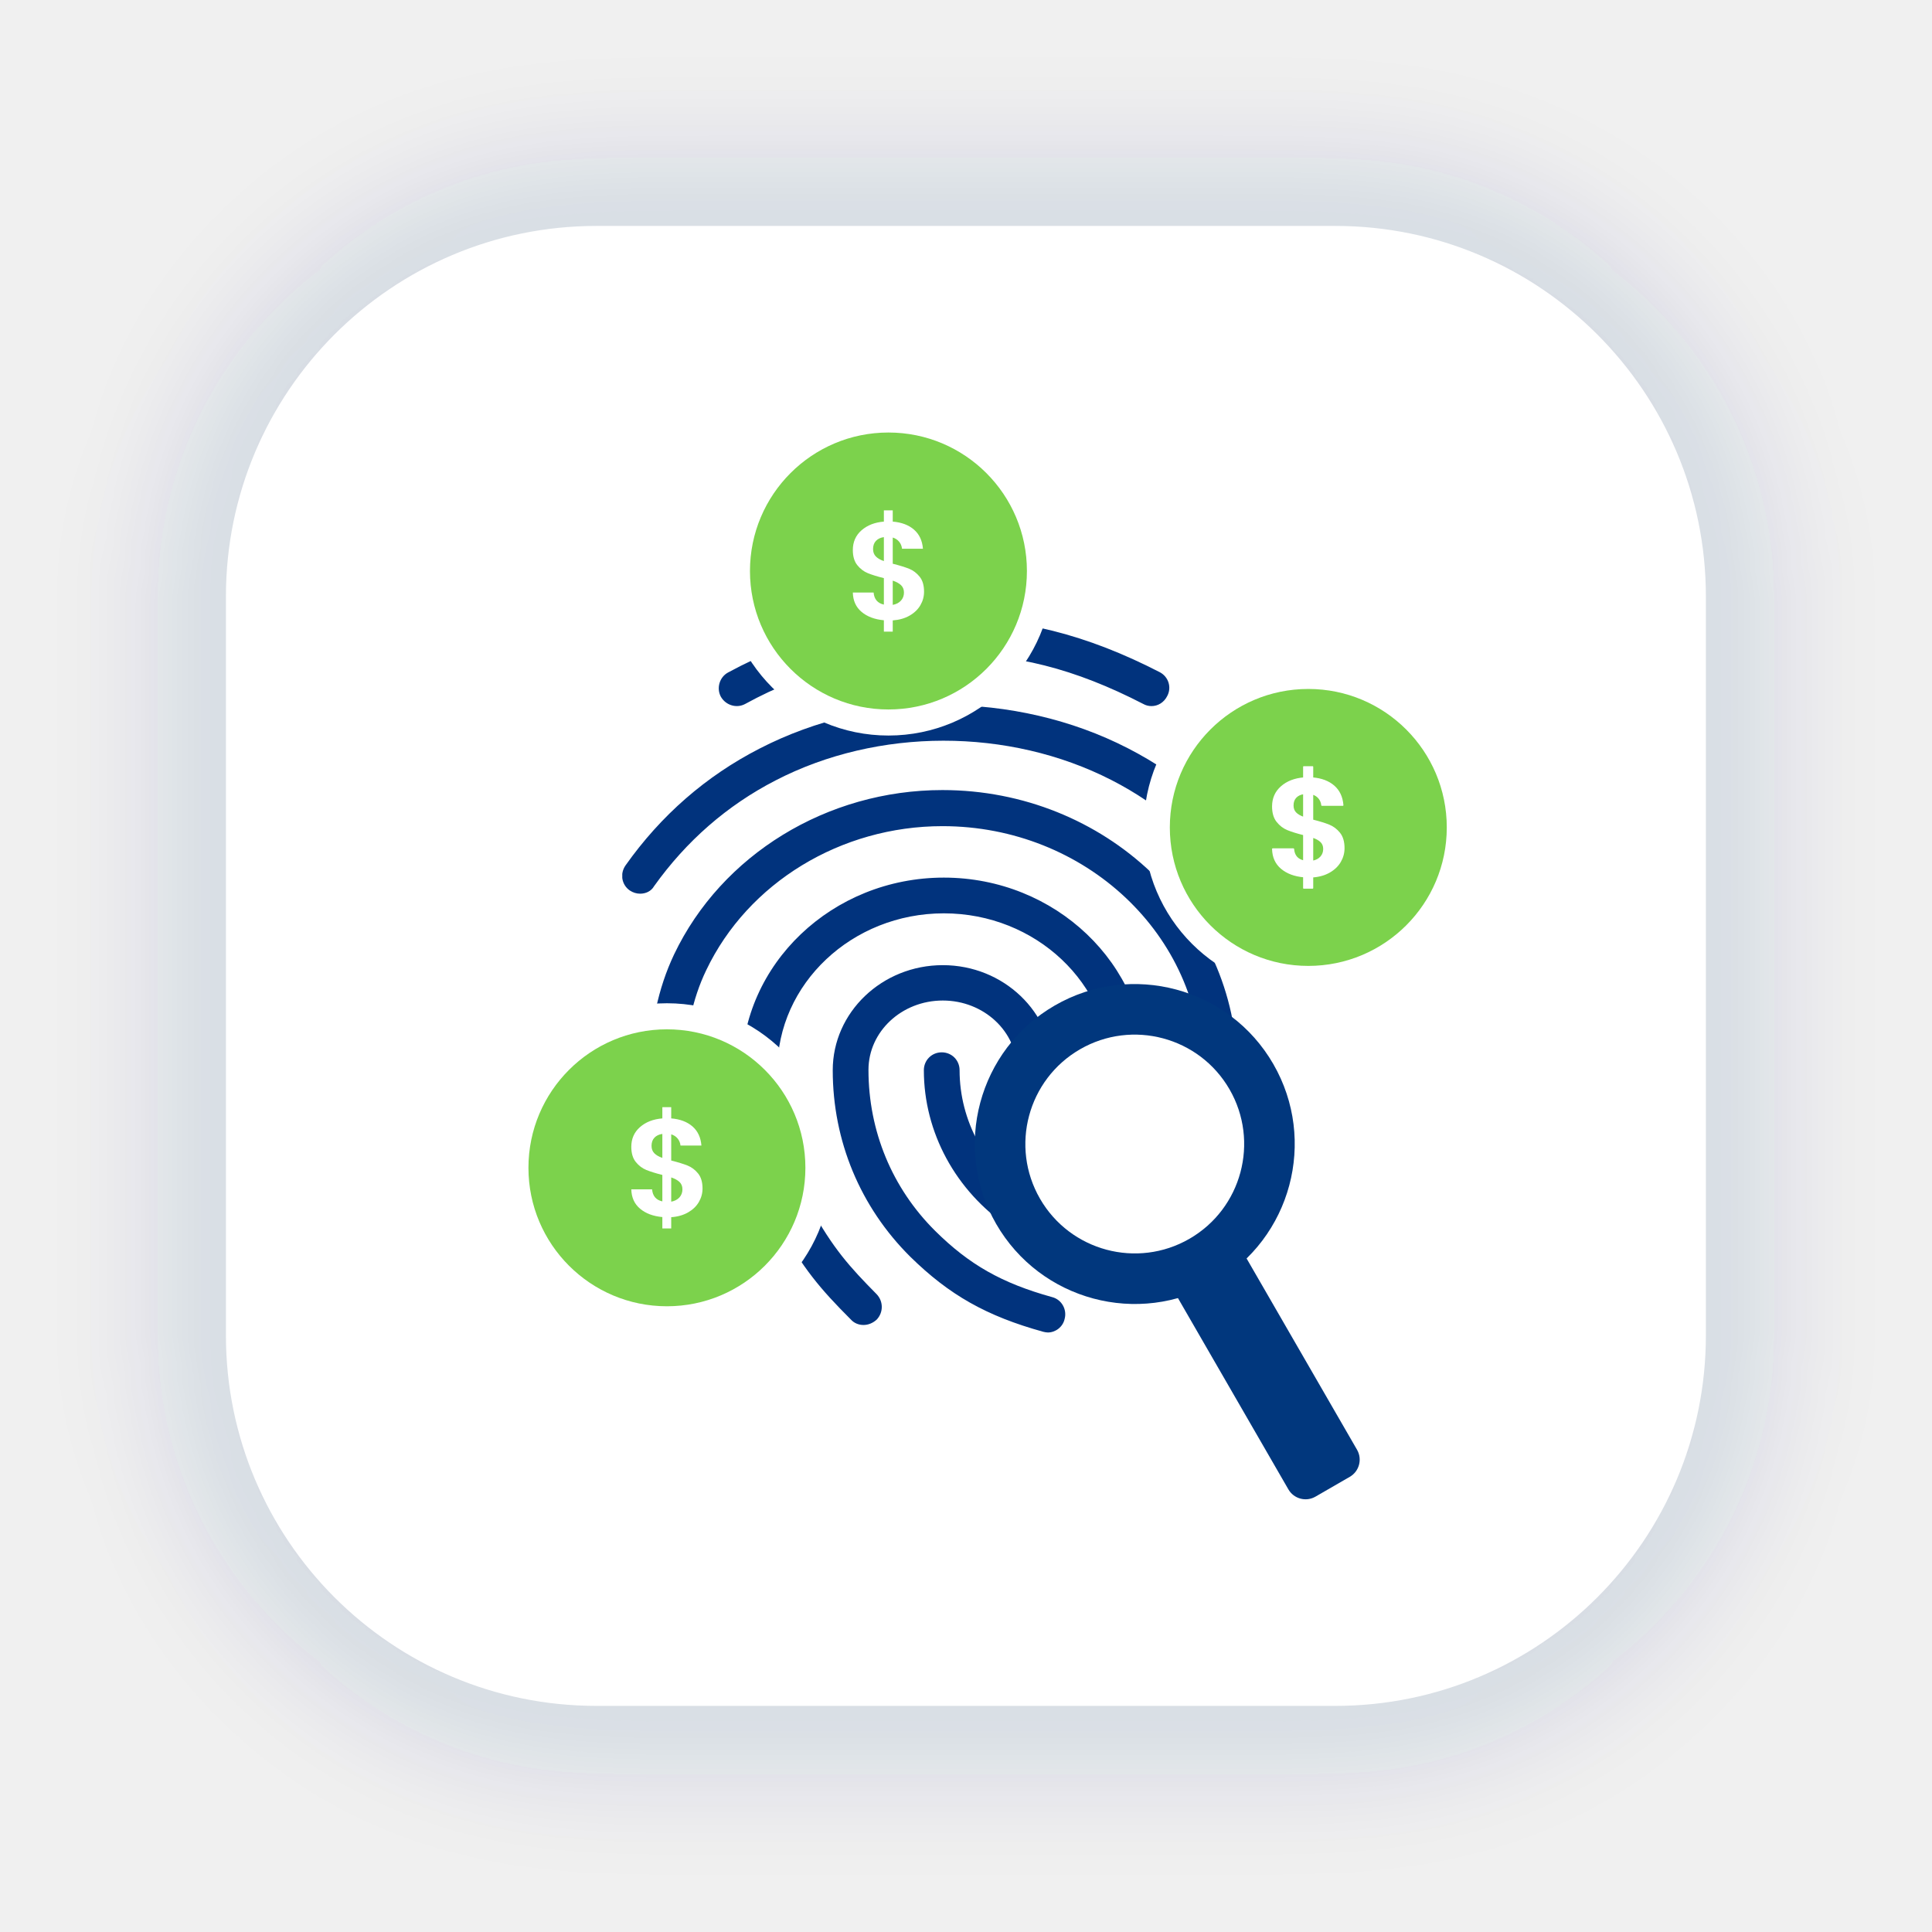
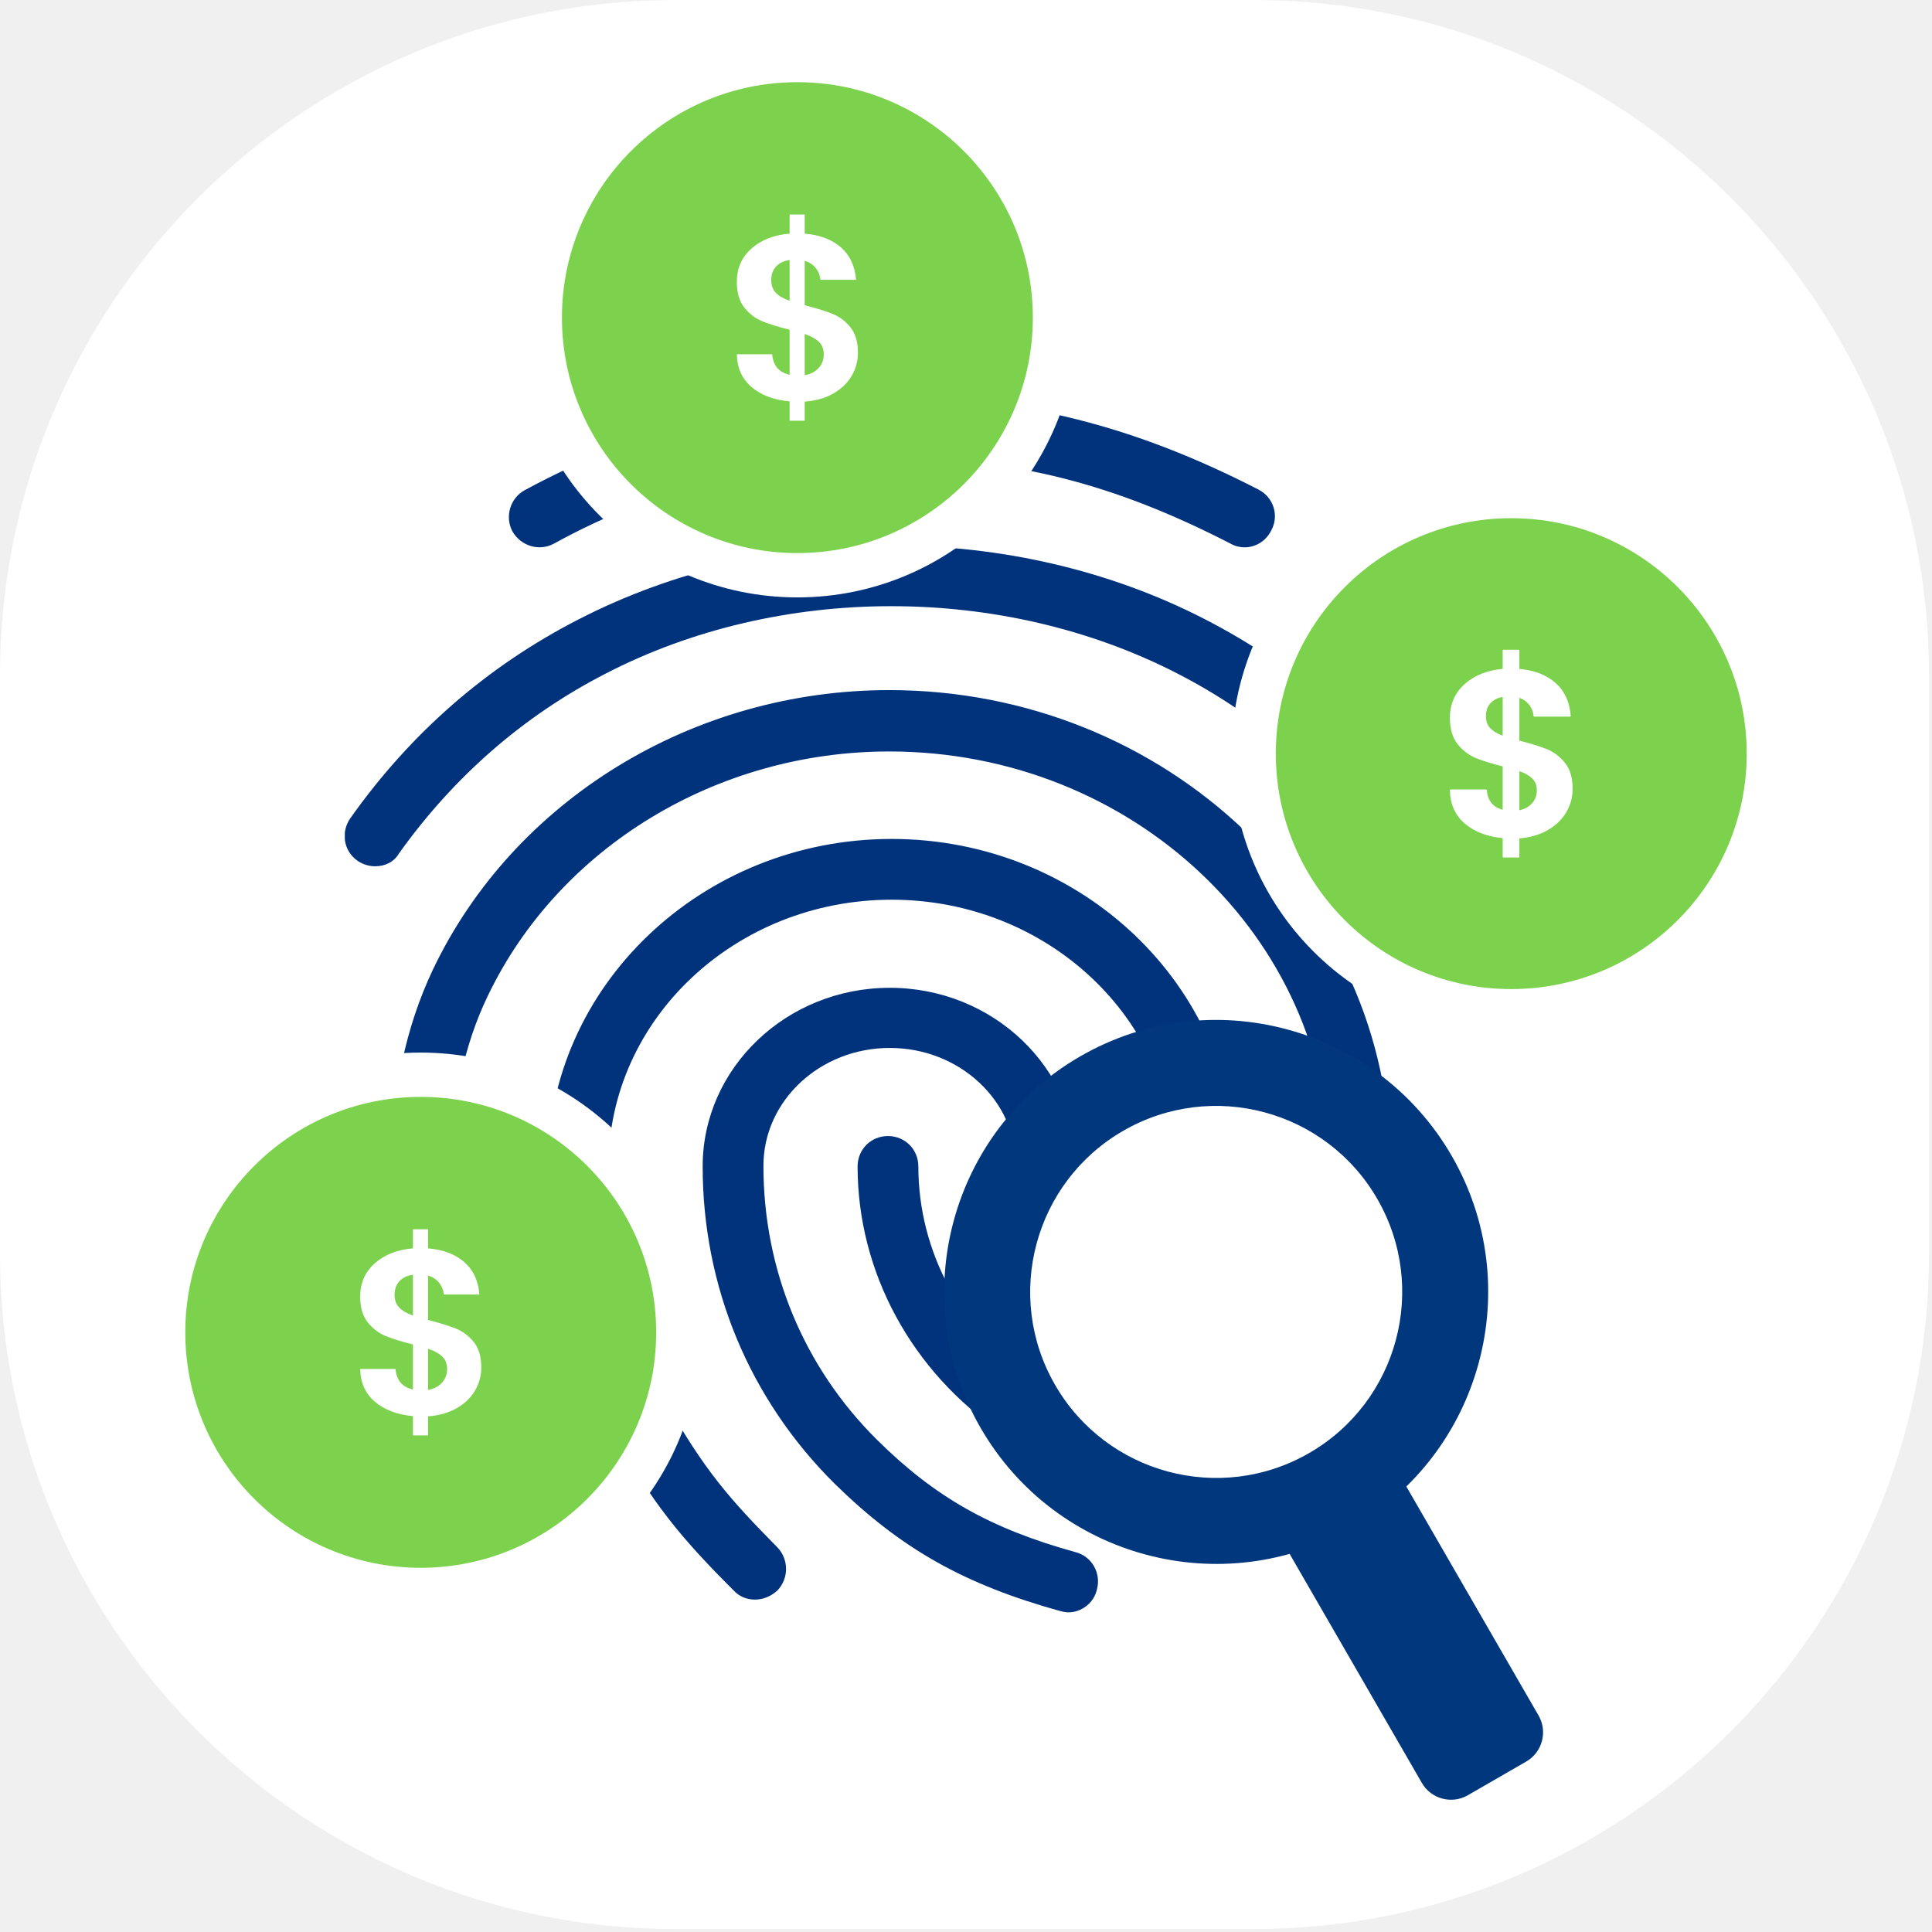
- <svg xmlns="http://www.w3.org/2000/svg" width="100%" height="100%" viewBox="0 0 494 494" version="1.1" xml:space="preserve" style="fill-rule:evenodd;clip-rule:evenodd;stroke-linejoin:round;stroke-miterlimit:0.73;">
+ <svg xmlns="http://www.w3.org/2000/svg" width="100%" height="100%" viewBox="0 0 379 379" version="1.1" xml:space="preserve" style="fill-rule:evenodd;clip-rule:evenodd;stroke-linejoin:round;stroke-miterlimit:0.73;">
  <g>
    <g>
-       <g style="filter:url(#_Effect1);">
-         <path d="M435.953,152.488L435.953,341.465C435.953,393.614 393.614,435.953 341.465,435.953L152.488,435.953C100.339,435.953 58,393.614 58,341.465L58,152.488C58,100.339 100.339,58 152.488,58L341.465,58C393.614,58 435.953,100.339 435.953,152.488Z" style="fill:none;stroke:rgb(1,55,125);stroke-opacity:0.2;stroke-width:20px;" />
-       </g>
-       <path d="M435.953,152.488L435.953,341.465C435.953,393.614 393.614,435.953 341.465,435.953L152.488,435.953C100.339,435.953 58,393.614 58,341.465L58,152.488C58,100.339 100.339,58 152.488,58L341.465,58C393.614,58 435.953,100.339 435.953,152.488Z" style="fill:white;stroke:white;stroke-width:0.46px;" />
+       <path d="M378.185,132.516L378.185,245.902C378.185,318.911 318.911,378.185 245.902,378.185L132.516,378.185C59.507,378.185 0.232,318.911 0.232,245.902L0.232,132.516C0.232,59.507 59.507,0.232 132.516,0.232L245.902,0.232C318.911,0.232 378.185,59.507 378.185,132.516Z" style="fill:white;stroke:white;stroke-width:0.46px;" />
    </g>
    <g>
      <g>
-         <clipPath id="_clip2">
-           <rect id="_19045359151551938544.svg" x="159.111" y="160.296" width="164.458" height="182.731" />
+         <clipPath id="_clip1">
+           <rect id="_19045359151551938544.svg" x="67.644" y="80.957" width="214.528" height="238.365" />
        </clipPath>
-         <g clip-path="url(#_clip2)">
+         <g clip-path="url(#_clip1)">
          <g id="Icons">
            <g id="Outlined">
              <g id="Action">
                <g id="Outlined---Action---fingerprint">
                  <g>
-                     <path id="Path" d="M131.702,139.703L350.979,139.703L350.979,358.98L131.702,358.98L131.702,139.703Z" style="fill:none;" />
-                     <path id="🔹-Icon-Color" d="M294.423,180.543C293.693,180.543 292.962,180.361 292.322,179.995C274.78,170.95 259.613,167.113 241.432,167.113C223.341,167.113 206.164,171.407 190.541,179.995C188.348,181.183 185.607,180.361 184.328,178.168C183.14,175.975 183.963,173.143 186.155,171.955C203.149,162.727 221.788,157.976 241.432,157.976C260.892,157.976 277.886,162.27 296.525,171.864C298.809,173.051 299.631,175.792 298.444,177.985C297.621,179.63 296.068,180.543 294.423,180.543ZM163.68,228.51C162.766,228.51 161.852,228.236 161.03,227.688C158.929,226.226 158.472,223.394 159.934,221.292C168.979,208.501 180.491,198.451 194.196,191.416C222.884,176.615 259.613,176.523 288.393,191.324C302.098,198.36 313.61,208.318 322.655,221.018C324.117,223.028 323.66,225.952 321.559,227.414C319.458,228.876 316.625,228.419 315.163,226.317C306.941,214.805 296.525,205.76 284.191,199.456C257.969,186.025 224.438,186.025 198.307,199.547C185.881,205.943 175.466,215.079 167.243,226.591C166.512,227.871 165.141,228.51 163.68,228.51ZM220.783,338.788C219.595,338.788 218.407,338.331 217.585,337.418C209.636,329.469 205.342,324.352 199.221,313.297C192.916,302.059 189.627,288.355 189.627,273.645C189.627,246.509 212.834,224.399 241.34,224.399C269.846,224.399 293.053,246.509 293.053,273.645C293.053,276.203 291.043,278.213 288.485,278.213C285.926,278.213 283.916,276.203 283.916,273.645C283.916,251.534 264.821,233.535 241.34,233.535C217.859,233.535 198.764,251.534 198.764,273.645C198.764,286.801 201.688,298.953 207.261,308.82C213.108,319.327 217.128,323.804 224.163,330.931C225.899,332.758 225.899,335.59 224.163,337.418C223.158,338.331 221.971,338.788 220.783,338.788ZM286.292,321.886C275.419,321.886 265.826,319.145 257.969,313.754C244.355,304.526 236.224,289.542 236.224,273.645C236.224,271.086 238.234,269.076 240.792,269.076C243.35,269.076 245.36,271.086 245.36,273.645C245.36,286.527 251.939,298.679 263.085,306.171C269.572,310.556 277.155,312.658 286.292,312.658C288.485,312.658 292.139,312.384 295.794,311.744C298.261,311.287 300.636,312.932 301.093,315.49C301.55,317.957 299.905,320.332 297.347,320.789C292.139,321.794 287.571,321.886 286.292,321.886ZM267.927,340.707C267.562,340.707 267.105,340.616 266.74,340.524C252.213,336.504 242.711,331.114 232.752,321.337C219.961,308.638 212.926,291.735 212.926,273.645C212.926,258.843 225.534,246.783 241.066,246.783C256.598,246.783 269.207,258.843 269.207,273.645C269.207,283.421 277.704,291.37 288.211,291.37C298.718,291.37 307.215,283.421 307.215,273.645C307.215,239.2 277.521,211.242 240.975,211.242C215.027,211.242 191.272,225.678 180.582,248.062C177.019,255.463 175.192,264.143 175.192,273.645C175.192,280.771 175.831,292.009 181.313,306.628C182.227,309.003 181.039,311.653 178.663,312.475C176.288,313.389 173.638,312.11 172.816,309.825C168.339,297.857 166.146,285.979 166.146,273.645C166.146,262.681 168.248,252.722 172.359,244.042C184.511,218.551 211.464,202.014 240.975,202.014C282.546,202.014 316.351,234.083 316.351,273.553C316.351,288.355 303.743,300.415 288.211,300.415C272.678,300.415 260.07,288.355 260.07,273.553C260.07,263.777 251.573,255.828 241.066,255.828C230.559,255.828 222.062,263.777 222.062,273.553C222.062,289.177 228.092,303.795 239.147,314.759C247.827,323.347 256.141,328.098 269.024,331.662C271.491,332.301 272.861,334.859 272.222,337.235C271.765,339.336 269.846,340.707 267.927,340.707Z" style="fill:rgb(1,51,125);" />
+                     <rect id="Path" x="31.889" y="54.094" width="286.038" height="286.038" style="fill:none;" />
+                     <path id="🔹-Icon-Color" d="M244.153,107.369C243.2,107.369 242.246,107.131 241.412,106.654C218.529,94.855 198.745,89.849 175.027,89.849C151.429,89.849 129.023,95.451 108.643,106.654C105.782,108.203 102.207,107.131 100.538,104.27C98.989,101.41 100.062,97.715 102.922,96.166C125.09,84.128 149.403,77.931 175.027,77.931C200.413,77.931 222.581,83.532 246.894,96.047C249.874,97.596 250.946,101.171 249.397,104.032C248.324,106.177 246.298,107.369 244.153,107.369ZM73.603,169.94C72.411,169.94 71.219,169.582 70.147,168.867C67.406,166.96 66.81,163.265 68.717,160.524C80.516,143.839 95.533,130.729 113.41,121.552C150.833,102.244 198.745,102.125 236.287,121.432C254.164,130.609 269.181,143.6 280.98,160.167C282.887,162.789 282.291,166.603 279.55,168.509C276.809,170.416 273.114,169.82 271.207,167.079C260.481,152.062 246.894,140.263 230.805,132.04C196.599,114.52 152.859,114.52 118.773,132.159C102.564,140.502 88.978,152.42 78.251,167.437C77.298,169.105 75.51,169.94 73.603,169.94ZM148.092,313.793C146.543,313.793 144.993,313.197 143.921,312.005C133.552,301.636 127.95,294.962 119.965,280.541C111.741,265.881 107.451,248.004 107.451,228.816C107.451,193.419 137.723,164.576 174.908,164.576C212.093,164.576 242.365,193.419 242.365,228.816C242.365,232.153 239.743,234.775 236.406,234.775C233.069,234.775 230.447,232.153 230.447,228.816C230.447,199.974 205.538,176.495 174.908,176.495C144.278,176.495 119.369,199.974 119.369,228.816C119.369,245.978 123.183,261.829 130.453,274.701C138.081,288.407 143.325,294.247 152.502,303.543C154.766,305.927 154.766,309.621 152.502,312.005C151.191,313.197 149.641,313.793 148.092,313.793ZM233.546,291.744C219.363,291.744 206.849,288.169 196.599,281.137C178.841,269.099 168.234,249.553 168.234,228.816C168.234,225.479 170.856,222.857 174.193,222.857C177.53,222.857 180.152,225.479 180.152,228.816C180.152,245.62 188.733,261.472 203.274,271.245C211.735,276.965 221.628,279.707 233.546,279.707C236.406,279.707 241.174,279.349 245.941,278.515C249.159,277.919 252.257,280.064 252.853,283.401C253.449,286.619 251.304,289.718 247.967,290.314C241.174,291.625 235.214,291.744 233.546,291.744ZM209.59,316.296C209.113,316.296 208.518,316.176 208.041,316.057C189.091,310.813 176.696,303.781 163.705,291.029C147.019,274.463 137.842,252.414 137.842,228.816C137.842,209.508 154.29,193.776 174.551,193.776C194.812,193.776 211.259,209.508 211.259,228.816C211.259,241.568 222.343,251.937 236.049,251.937C249.755,251.937 260.839,241.568 260.839,228.816C260.839,183.884 222.104,147.414 174.431,147.414C140.584,147.414 109.596,166.245 95.652,195.445C91.004,205.098 88.62,216.421 88.62,228.816C88.62,238.112 89.454,252.771 96.605,271.841C97.797,274.939 96.248,278.396 93.149,279.468C90.05,280.66 86.594,278.991 85.521,276.012C79.681,260.399 76.821,244.905 76.821,228.816C76.821,214.514 79.562,201.523 84.925,190.201C100.777,156.949 135.935,135.377 174.431,135.377C228.659,135.377 272.757,177.21 272.757,228.697C272.757,248.004 256.31,263.736 236.049,263.736C215.788,263.736 199.341,248.004 199.341,228.697C199.341,215.944 188.257,205.575 174.551,205.575C160.845,205.575 149.761,215.944 149.761,228.697C149.761,249.077 157.627,268.146 172.048,282.448C183.37,293.651 194.216,299.848 211.02,304.497C214.238,305.331 216.026,308.668 215.192,311.767C214.596,314.508 212.093,316.296 209.59,316.296Z" style="fill:rgb(1,51,125);" />
                  </g>
                </g>
              </g>
            </g>
          </g>
        </g>
        <g>
-           <circle cx="334.525" cy="211.569" r="35.407" style="fill:none;stroke:white;stroke-width:13.33px;stroke-linecap:round;stroke-miterlimit:0.349;" />
-           <circle cx="334.525" cy="211.569" r="35.407" style="fill:rgb(124,210,76);" />
-           <path d="M343.63,216.866C343.63,218.094 343.318,219.245 342.692,220.32C342.066,221.395 341.144,222.281 339.928,222.977C338.712,223.674 337.277,224.082 335.623,224.2L335.623,227.07L333.356,227.07L333.356,224.164C330.994,223.952 329.092,223.237 327.652,222.021C326.211,220.804 325.467,219.157 325.419,217.078L330.734,217.078C330.876,218.779 331.75,219.806 333.356,220.161L333.356,213.394C331.655,212.968 330.285,212.543 329.246,212.118C328.207,211.693 327.309,211.008 326.553,210.063C325.797,209.118 325.419,207.831 325.419,206.201C325.419,204.146 326.158,202.469 327.634,201.17C329.11,199.871 331.017,199.127 333.356,198.938L333.356,196.068L335.623,196.068L335.623,198.938C337.891,199.127 339.704,199.812 341.062,200.993C342.42,202.174 343.182,203.804 343.347,205.882L337.997,205.882C337.926,205.197 337.684,204.601 337.271,204.093C336.857,203.585 336.308,203.225 335.623,203.013L335.623,209.709C337.395,210.158 338.794,210.589 339.822,211.002C340.849,211.415 341.741,212.089 342.497,213.022C343.253,213.955 343.63,215.236 343.63,216.866ZM330.592,205.953C330.592,206.733 330.828,207.365 331.301,207.849C331.773,208.333 332.458,208.729 333.356,209.036L333.356,202.906C332.505,203.024 331.832,203.343 331.336,203.863C330.84,204.383 330.592,205.079 330.592,205.953ZM335.623,220.232C336.521,220.066 337.224,219.7 337.731,219.133C338.239,218.566 338.493,217.881 338.493,217.078C338.493,216.299 338.245,215.673 337.749,215.2C337.253,214.728 336.545,214.338 335.623,214.031L335.623,220.232Z" style="fill:white;fill-rule:nonzero;stroke:white;stroke-width:0.32px;stroke-miterlimit:2;" />
+           <circle cx="296.464" cy="147.841" r="46.188" style="fill:none;stroke:white;stroke-width:17.39px;stroke-linecap:round;stroke-miterlimit:0.349;" />
+           <circle cx="296.464" cy="147.841" r="46.188" style="fill:rgb(124,210,76);" />
+           <path d="M308.342,154.75C308.342,156.352 307.933,157.854 307.117,159.256C306.3,160.658 305.099,161.813 303.512,162.722C301.925,163.631 300.053,164.163 297.897,164.317L297.897,168.06L294.939,168.06L294.939,164.271C291.858,163.993 289.377,163.061 287.498,161.474C285.618,159.888 284.648,157.739 284.586,155.027L291.519,155.027C291.703,157.246 292.844,158.586 294.939,159.048L294.939,150.221C292.72,149.666 290.933,149.111 289.578,148.557C288.222,148.002 287.051,147.109 286.065,145.876C285.079,144.644 284.586,142.965 284.586,140.839C284.586,138.158 285.549,135.97 287.475,134.276C289.4,132.581 291.888,131.611 294.939,131.364L294.939,127.621L297.897,127.621L297.897,131.364C300.854,131.611 303.219,132.504 304.991,134.045C306.762,135.585 307.756,137.711 307.972,140.423L300.993,140.423C300.901,139.529 300.585,138.751 300.046,138.089C299.506,137.426 298.79,136.956 297.897,136.679L297.897,145.414C300.207,146 302.033,146.562 303.373,147.101C304.714,147.64 305.877,148.518 306.863,149.735C307.849,150.952 308.342,152.624 308.342,154.75ZM291.334,140.515C291.334,141.532 291.642,142.356 292.258,142.988C292.874,143.619 293.768,144.135 294.939,144.536L294.939,136.54C293.829,136.695 292.951,137.11 292.304,137.788C291.657,138.466 291.334,139.375 291.334,140.515ZM297.897,159.141C299.067,158.925 299.984,158.447 300.646,157.708C301.309,156.968 301.64,156.075 301.64,155.027C301.64,154.01 301.317,153.194 300.67,152.578C300.023,151.962 299.098,151.453 297.897,151.053L297.897,159.141Z" style="fill:white;fill-rule:nonzero;stroke:white;stroke-width:0.32px;stroke-miterlimit:2;" />
        </g>
        <g>
-           <circle cx="227.169" cy="146" r="35.407" style="fill:none;stroke:white;stroke-width:13.33px;stroke-linecap:round;stroke-miterlimit:0.349;" />
-           <circle cx="227.169" cy="146" r="35.407" style="fill:rgb(124,210,76);" />
-           <path d="M236.275,151.297C236.275,152.525 235.962,153.677 235.336,154.752C234.71,155.826 233.789,156.712 232.572,157.409C231.356,158.106 229.921,158.513 228.268,158.631L228.268,161.501L226,161.501L226,158.596C223.638,158.383 221.737,157.669 220.296,156.452C218.855,155.236 218.111,153.588 218.064,151.51L223.378,151.51C223.52,153.21 224.394,154.238 226,154.592L226,147.825C224.3,147.4 222.93,146.975 221.89,146.55C220.851,146.124 219.953,145.439 219.198,144.495C218.442,143.55 218.064,142.263 218.064,140.633C218.064,138.578 218.802,136.901 220.278,135.602C221.754,134.303 223.662,133.559 226,133.37L226,130.5L228.268,130.5L228.268,133.37C230.535,133.559 232.348,134.244 233.706,135.425C235.064,136.606 235.826,138.235 235.991,140.314L230.641,140.314C230.571,139.629 230.329,139.033 229.915,138.525C229.502,138.017 228.953,137.657 228.268,137.444L228.268,144.14C230.039,144.589 231.439,145.02 232.466,145.434C233.494,145.847 234.385,146.52 235.141,147.453C235.897,148.386 236.275,149.667 236.275,151.297ZM223.237,140.385C223.237,141.164 223.473,141.796 223.945,142.28C224.418,142.765 225.103,143.16 226,143.467L226,137.338C225.15,137.456 224.477,137.775 223.981,138.294C223.485,138.814 223.237,139.511 223.237,140.385ZM228.268,154.663C229.165,154.498 229.868,154.132 230.376,153.565C230.884,152.998 231.138,152.313 231.138,151.51C231.138,150.73 230.89,150.104 230.393,149.632C229.897,149.16 229.189,148.77 228.268,148.463L228.268,154.663Z" style="fill:white;fill-rule:nonzero;" />
+           <circle cx="156.423" cy="62.309" r="46.188" style="fill:none;stroke:white;stroke-width:17.39px;stroke-linecap:round;stroke-miterlimit:0.349;" />
+           <circle cx="156.423" cy="62.309" r="46.188" style="fill:rgb(124,210,76);" />
+           <path d="M168.301,69.219C168.301,70.821 167.892,72.323 167.076,73.725C166.259,75.127 165.058,76.282 163.471,77.191C161.884,78.1 160.012,78.631 157.856,78.785L157.856,82.529L154.898,82.529L154.898,78.739C151.817,78.462 149.336,77.53 147.457,75.943C145.577,74.356 144.607,72.207 144.545,69.496L151.478,69.496C151.663,71.714 152.803,73.055 154.898,73.517L154.898,64.689C152.679,64.135 150.892,63.58 149.537,63.026C148.181,62.471 147.01,61.577 146.024,60.345C145.038,59.112 144.545,57.433 144.545,55.307C144.545,52.627 145.508,50.439 147.434,48.745C149.359,47.05 151.847,46.079 154.898,45.833L154.898,42.089L157.856,42.089L157.856,45.833C160.814,46.079 163.178,46.973 164.95,48.513C166.722,50.054 167.715,52.18 167.931,54.891L160.952,54.891C160.86,53.998 160.544,53.22 160.005,52.557C159.466,51.895 158.749,51.425 157.856,51.148L157.856,59.883C160.166,60.468 161.992,61.03 163.332,61.57C164.673,62.109 165.836,62.987 166.822,64.204C167.808,65.421 168.301,67.093 168.301,69.219ZM151.293,54.984C151.293,56.001 151.601,56.825 152.217,57.456C152.833,58.088 153.727,58.604 154.898,59.005L154.898,51.009C153.789,51.163 152.91,51.579 152.263,52.257C151.616,52.935 151.293,53.844 151.293,54.984ZM157.856,73.609C159.026,73.394 159.943,72.916 160.606,72.176C161.268,71.437 161.599,70.543 161.599,69.496C161.599,68.479 161.276,67.663 160.629,67.046C159.982,66.43 159.057,65.922 157.856,65.521L157.856,73.609Z" style="fill:white;fill-rule:nonzero;" />
        </g>
        <g>
-           <circle cx="170.527" cy="298.598" r="35.407" style="fill:none;stroke:white;stroke-width:13.33px;stroke-linecap:round;stroke-miterlimit:0.349;" />
-           <circle cx="170.527" cy="298.598" r="35.407" style="fill:rgb(124,210,76);" />
-           <path d="M179.632,303.895C179.632,305.123 179.319,306.275 178.693,307.349C178.068,308.424 177.146,309.31 175.93,310.006C174.713,310.703 173.279,311.111 171.625,311.229L171.625,314.099L169.358,314.099L169.358,311.193C166.996,310.981 165.094,310.266 163.653,309.05C162.213,307.833 161.469,306.186 161.421,304.107L166.736,304.107C166.878,305.808 167.752,306.835 169.358,307.19L169.358,300.423C167.657,299.998 166.287,299.572 165.248,299.147C164.209,298.722 163.311,298.037 162.555,297.092C161.799,296.147 161.421,294.86 161.421,293.23C161.421,291.175 162.159,289.498 163.636,288.199C165.112,286.9 167.019,286.156 169.358,285.967L169.358,283.097L171.625,283.097L171.625,285.967C173.893,286.156 175.706,286.841 177.064,288.022C178.422,289.203 179.184,290.833 179.349,292.912L173.999,292.912C173.928,292.227 173.686,291.63 173.273,291.122C172.859,290.614 172.31,290.254 171.625,290.042L171.625,296.738C173.397,297.187 174.796,297.618 175.824,298.031C176.851,298.445 177.743,299.118 178.499,300.051C179.254,300.984 179.632,302.265 179.632,303.895ZM166.594,292.982C166.594,293.762 166.83,294.394 167.303,294.878C167.775,295.362 168.46,295.758 169.358,296.065L169.358,289.935C168.507,290.054 167.834,290.372 167.338,290.892C166.842,291.412 166.594,292.108 166.594,292.982ZM171.625,307.261C172.523,307.095 173.225,306.729 173.733,306.162C174.241,305.595 174.495,304.91 174.495,304.107C174.495,303.328 174.247,302.702 173.751,302.23C173.255,301.757 172.546,301.367 171.625,301.06L171.625,307.261Z" style="fill:white;fill-rule:nonzero;" />
+           <circle cx="82.535" cy="261.366" r="46.188" style="fill:none;stroke:white;stroke-width:17.39px;stroke-linecap:round;stroke-miterlimit:0.349;" />
+           <circle cx="82.535" cy="261.366" r="46.188" style="fill:rgb(124,210,76);" />
+           <path d="M94.413,268.276C94.413,269.878 94.005,271.38 93.188,272.782C92.372,274.184 91.17,275.339 89.583,276.248C87.996,277.157 86.125,277.689 83.968,277.843L83.968,281.586L81.01,281.586L81.01,277.796C77.929,277.519 75.449,276.587 73.569,275C71.69,273.414 70.719,271.264 70.657,268.553L77.59,268.553C77.775,270.771 78.915,272.112 81.01,272.574L81.01,263.747C78.792,263.192 77.005,262.637 75.649,262.083C74.293,261.528 73.122,260.635 72.136,259.402C71.15,258.17 70.657,256.49 70.657,254.364C70.657,251.684 71.62,249.496 73.546,247.802C75.472,246.107 77.96,245.137 81.01,244.89L81.01,241.146L83.968,241.146L83.968,244.89C86.926,245.137 89.291,246.03 91.062,247.571C92.834,249.111 93.827,251.237 94.043,253.949L87.064,253.949C86.972,253.055 86.656,252.277 86.117,251.615C85.578,250.952 84.861,250.482 83.968,250.205L83.968,258.94C86.279,259.525 88.104,260.088 89.445,260.627C90.785,261.166 91.948,262.044 92.934,263.261C93.92,264.478 94.413,266.15 94.413,268.276ZM77.405,254.041C77.405,255.058 77.713,255.882 78.329,256.514C78.946,257.145 79.839,257.661 81.01,258.062L81.01,250.066C79.901,250.22 79.023,250.636 78.376,251.314C77.729,251.992 77.405,252.901 77.405,254.041ZM83.968,272.666C85.139,272.451 86.055,271.973 86.718,271.234C87.38,270.494 87.711,269.601 87.711,268.553C87.711,267.536 87.388,266.72 86.741,266.104C86.094,265.487 85.17,264.979 83.968,264.578L83.968,272.666Z" style="fill:white;fill-rule:nonzero;" />
        </g>
      </g>
      <g>
-         <path d="M313,311.829L346.986,370.693C348.384,373.115 347.553,376.216 345.131,377.614L336.356,382.681C333.934,384.079 330.833,383.248 329.435,380.826L295.449,321.962C294.051,319.541 294.882,316.44 297.304,315.041L306.079,309.975C308.501,308.577 311.602,309.408 313,311.829Z" style="fill:rgb(1,55,125);" />
-         <path d="M269.699,257.096C289.251,245.808 314.288,252.517 325.576,272.068C336.863,291.619 330.155,316.656 310.604,327.944C291.053,339.232 266.015,332.523 254.727,312.972C243.44,293.421 250.148,268.384 269.699,257.096Z" style="fill:rgb(1,55,125);" />
-         <path d="M276.164,268.293C289.535,260.573 306.659,265.161 314.379,278.532C322.099,291.904 317.511,309.027 304.139,316.747C290.768,324.467 273.644,319.879 265.924,306.508C258.204,293.136 262.793,276.013 276.164,268.293Z" style="fill:white;" />
+         <path d="M268.386,278.626L301.819,336.533C303.642,339.692 302.558,343.738 299.4,345.561L287.952,352.17C284.793,353.994 280.748,352.91 278.924,349.751L245.491,291.844C243.668,288.685 244.752,284.64 247.911,282.816L259.358,276.207C262.517,274.383 266.562,275.467 268.386,278.626Z" style="fill:rgb(1,55,125);" />
+         <path d="M211.902,207.229C237.405,192.504 270.065,201.255 284.79,226.759C299.514,252.263 290.763,284.923 265.259,299.647C239.756,314.372 207.096,305.62 192.371,280.117C177.647,254.613 186.398,221.953 211.902,207.229Z" style="fill:rgb(1,55,125);" />
+         <path d="M220.334,221.834C237.777,211.764 260.114,217.749 270.184,235.192C280.254,252.634 274.269,274.971 256.827,285.041C239.384,295.112 217.047,289.127 206.977,271.684C196.907,254.242 202.892,231.905 220.334,221.834Z" style="fill:white;" />
      </g>
    </g>
  </g>
-   <defs>
-     <filter id="_Effect1" filterUnits="userSpaceOnUse" x="-48" y="-48" width="589.953" height="589.953">
-       <feGaussianBlur in="SourceGraphic" stdDeviation="16" />
-     </filter>
-   </defs>
</svg>
